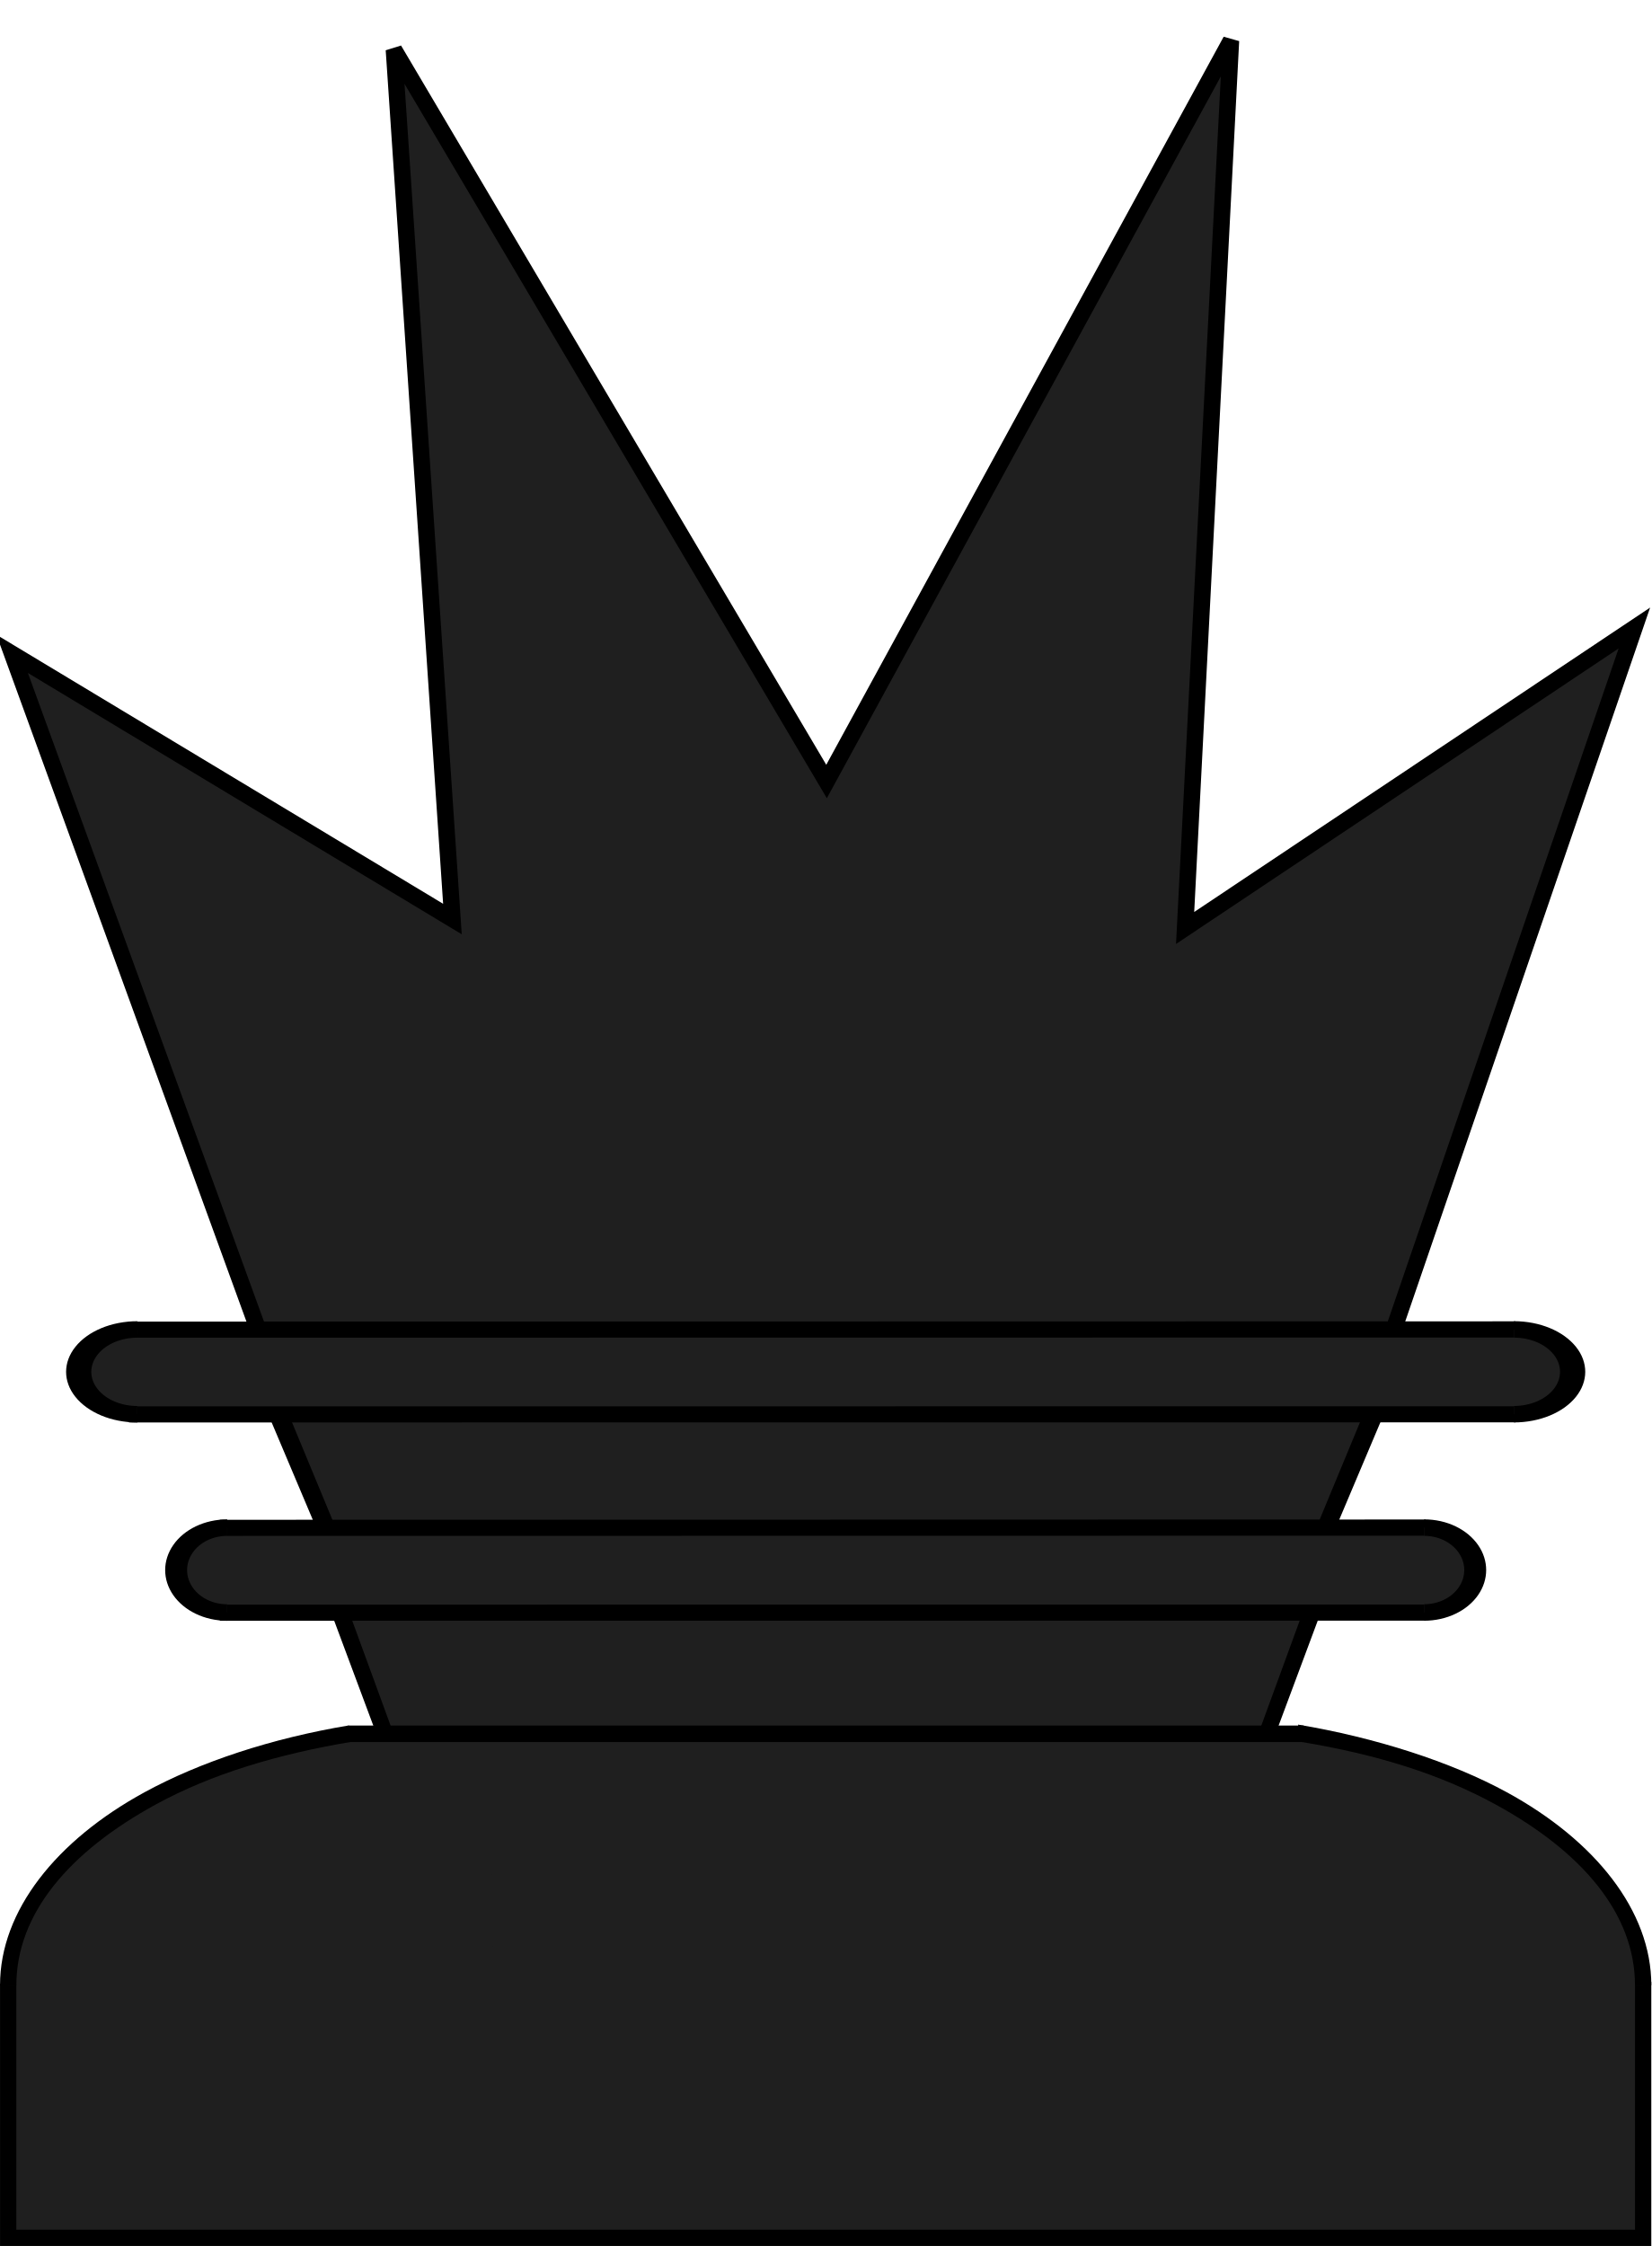
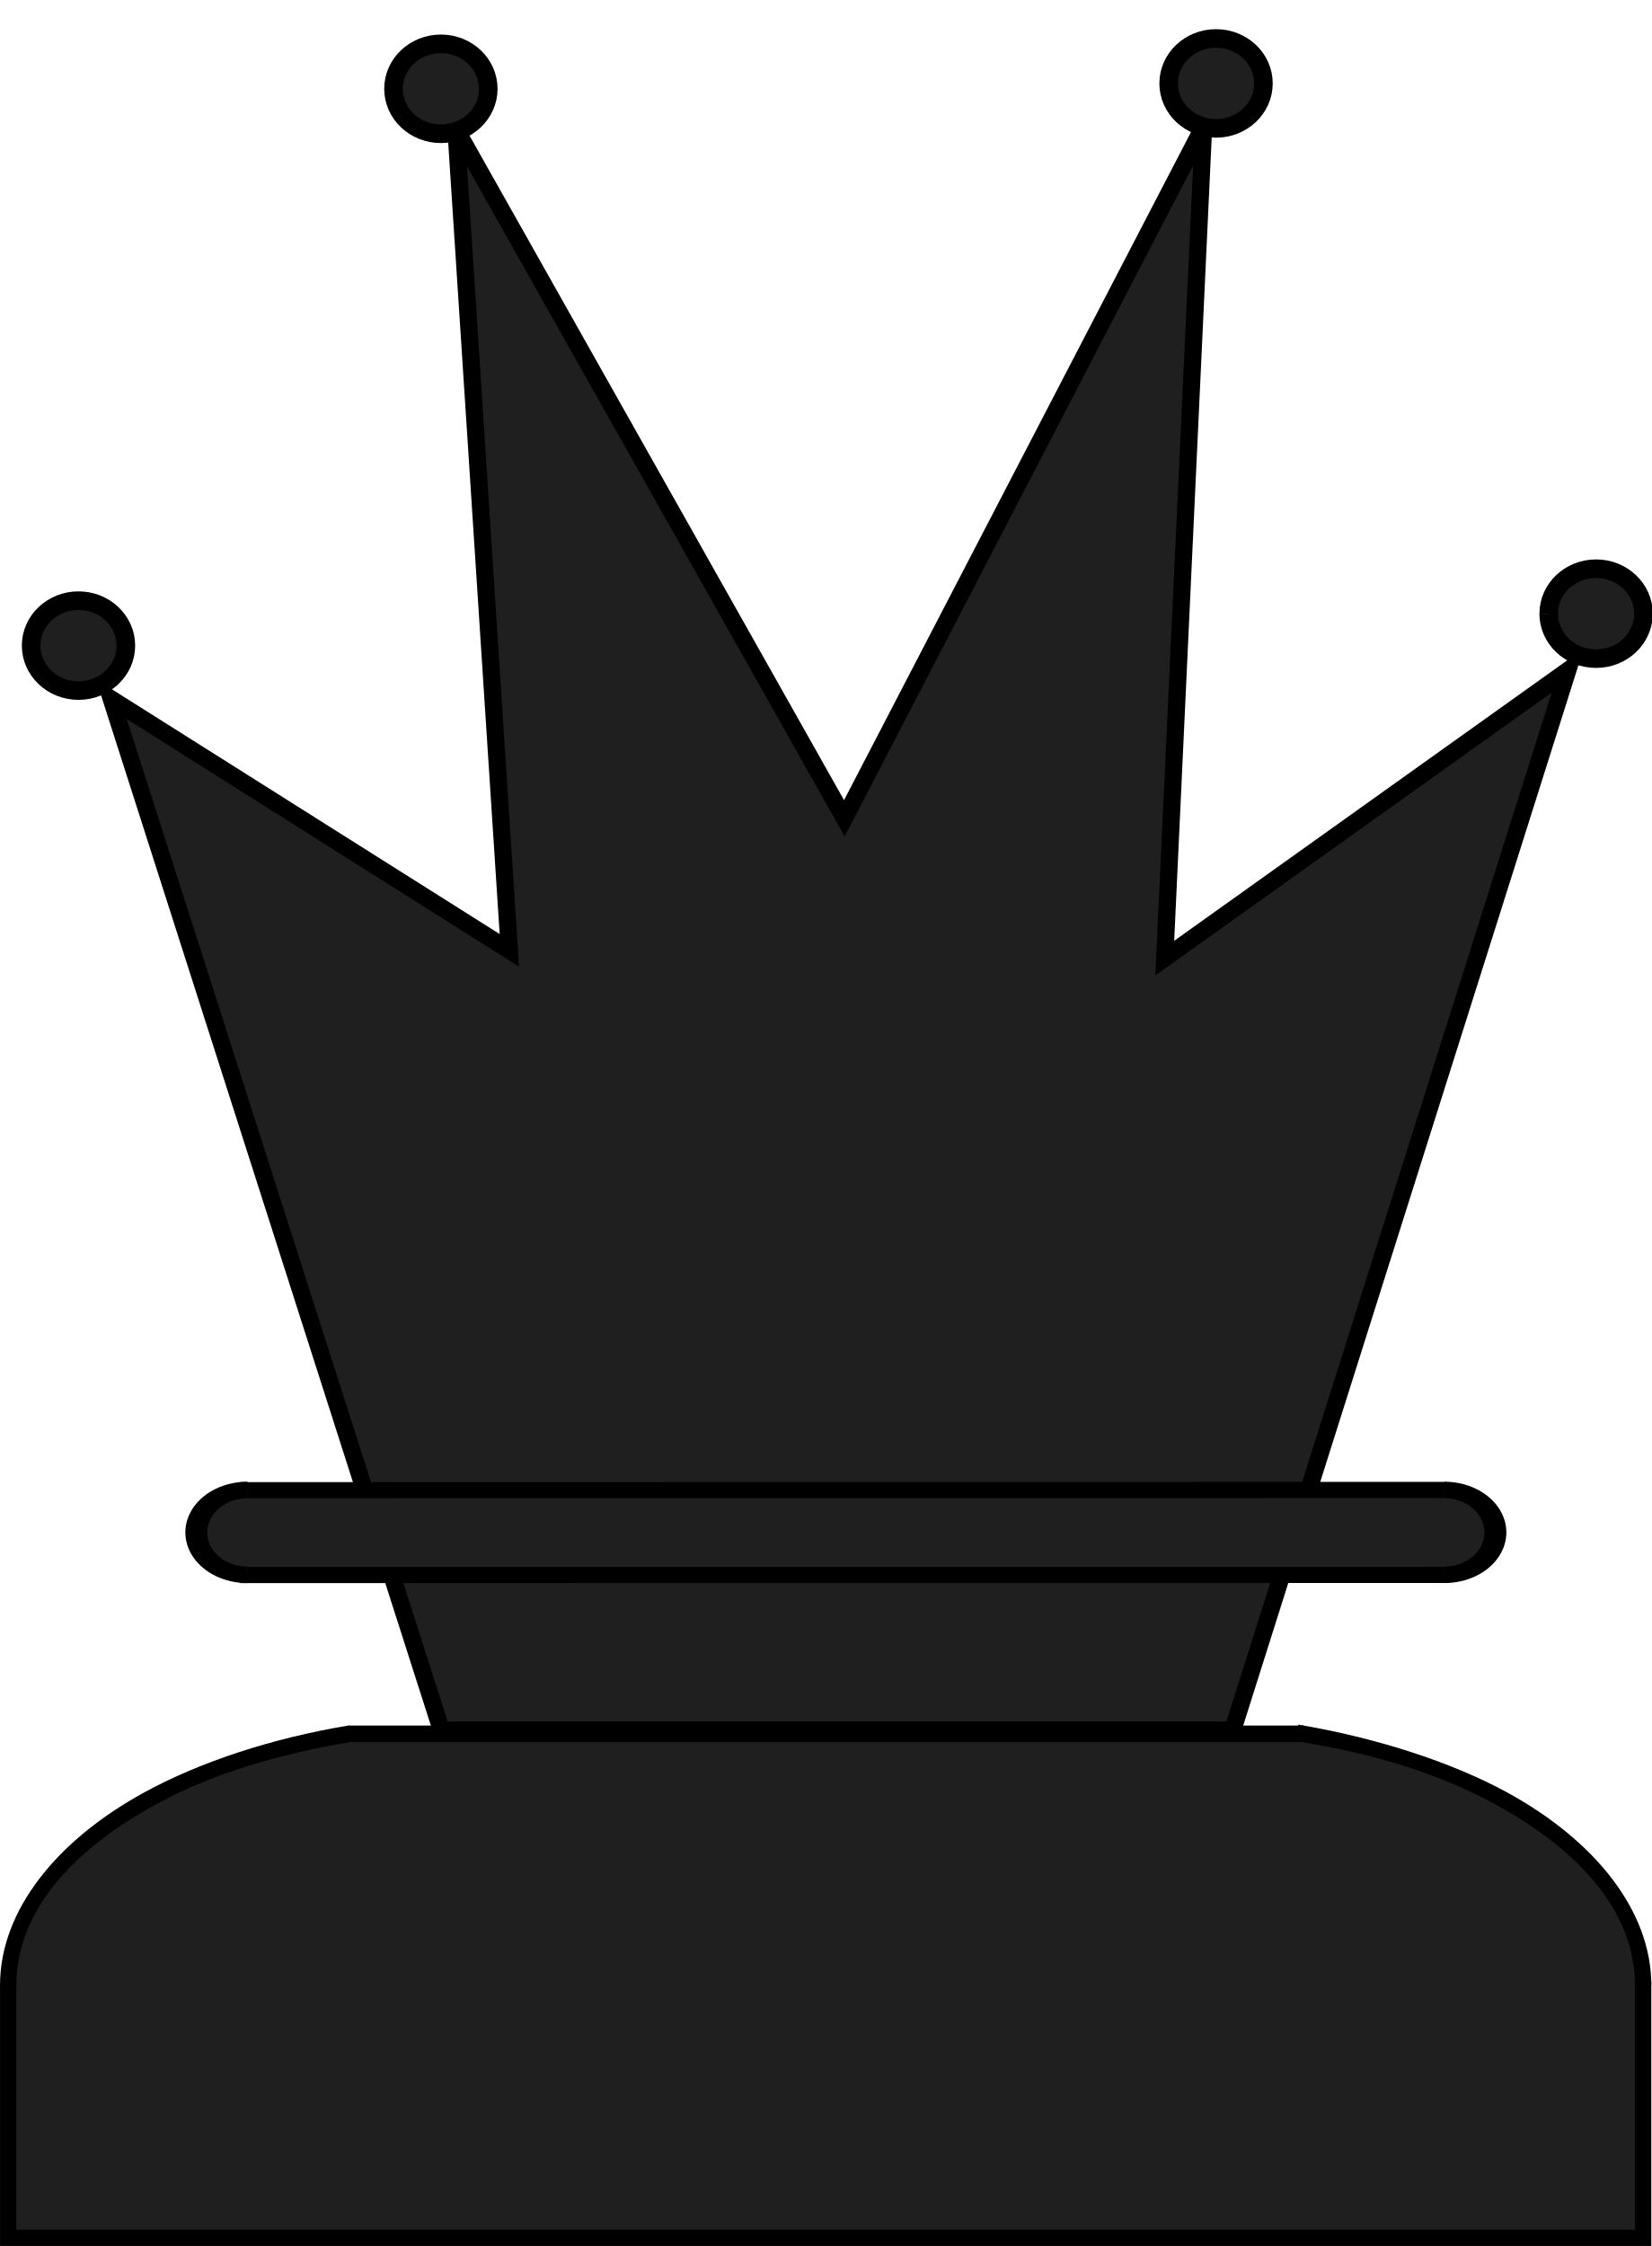
<svg xmlns="http://www.w3.org/2000/svg" width="50mm" height="68mm" viewBox="0 0 50 68" version="1.1" id="svg1">
  <defs id="defs1">
    </defs>
-   <g id="layer1" style="fill:#1f1f1f;fill-opacity:1" transform="translate(0,0.8875)">
-     <g id="g1" transform="matrix(0.5282685,0,0,0.5469932,26.99468,56.1981)" style="fill:#1f1f1f;fill-opacity:1;stroke:#000000;stroke-width:0.893;stroke-dasharray:none;stroke-opacity:1">
-       <path id="rect3" style="fill:#1f1f1f;fill-opacity:1;stroke:none;stroke-width:0.893" d="m -31.188,-15.334 55.689,-0.086 -3.103,6.712 -50.423,0.171 z" />
-       <path id="rect4" style="fill:#000000;fill-opacity:1;stroke:none;stroke-width:0.893" d="m -32.171,-15.24 h 1.039 l 2.541,6.711 -0.895,0.242 z" />
-       <path id="rect4-0" style="fill:#000000;fill-opacity:1;stroke:none;stroke-width:0.893;stroke-dasharray:none;stroke-opacity:1" d="m 24.619,-15.151 h -1.039 l -2.541,6.711 0.895,0.242 z" />
-     </g>
+   <g id="layer1" style="fill:#fcfcfd;fill-opacity:1" transform="translate(0,0.8875)">
    <rect style="fill:#1f1f1f;fill-opacity:1;stroke:none;stroke-opacity:1;stroke-width:0.5;stroke-dasharray:none" id="rect2" width="20.486" height="7.413" x="14.757" y="51.778" />
-     <g id="g5" style="fill:#1f1f1f;fill-opacity:1;stroke:#000000;stroke-opacity:1;stroke-width:0;stroke-dasharray:none">
-       <path id="rect5" style="fill:#1f1f1f;fill-opacity:1;stroke:#000000;stroke-width:0.5;stroke-dasharray:none;stroke-opacity:1" d="M 0.368,18.908 13.699,26.937 11.928,0.618 25.027,22.773 37.271,0.344 35.884,27.208 49.487,18.126 42.196,39.379 8.013,39.908 Z" />
-     </g>
    <path id="rect20" style="fill:#1f1f1f;fill-opacity:1;stroke:#000000;stroke-width:0.493;stroke-dasharray:none" d="m 49.753,59.112 v 7.753 H 0.247 v -7.55 -0.138" />
-     <g id="path20" style="opacity:1;fill:#1f1f1f;fill-opacity:1" transform="matrix(0.9892602,0,0,1,0.1610974,0.100783)">
+     <g id="path20" style="opacity:1;fill:#fcfcfd;fill-opacity:1" transform="matrix(0.9892602,0,0,1,0.1610974,0.100783)">
      <path style="baseline-shift:baseline;display:inline;overflow:visible;vector-effect:none;fill:#1f1f1f;fill-opacity:1;enable-background:accumulate;stop-color:#000000;stop-opacity:1" d="m 0.087,59.101 c 7e-8,-3.058 3.235,-5.994 8.094,-7.19 C 10.406,51.363 12.364,51.54 14.885,51.54 l 0.028,7.561" id="path29" />
      <path style="baseline-shift:baseline;display:inline;overflow:visible;vector-effect:none;fill:#000000;fill-opacity:1;enable-background:accumulate;stop-color:#000000;stop-opacity:1" d="m 10.513,51.251 c -2.358,0.389 -4.548,1.103 -6.252,2.023 -2.699,1.457 -4.423,3.588 -4.423,5.841 l 0.5,0.006 c 5e-8,-2.166 1.613,-4.045 4.28,-5.484 1.68,-0.907 3.692,-1.514 6.029,-1.899 m 4.18,7.362 H 15 m 0,-8.088 h -0.088" id="path30" />
    </g>
-     <g id="g4" style="opacity:1;fill:#1f1f1f;fill-opacity:1" transform="matrix(-0.9892602,0,0,1,49.8389,0.100783)">
+     <g id="g4" style="opacity:1;fill:#fcfcfd;fill-opacity:1" transform="matrix(-0.9892602,0,0,1,49.8389,0.100783)">
      <path style="baseline-shift:baseline;display:inline;overflow:visible;vector-effect:none;fill:#1f1f1f;fill-opacity:1;enable-background:accumulate;stop-color:#000000;stop-opacity:1" d="m 0.087,59.101 c 8e-8,-3.734 4.362,-6.824 10.773,-7.707 1.175,-0.162 2.737,0.033 4.006,0.033 l 0.047,7.674" id="path3" />
      <path style="baseline-shift:baseline;display:inline;overflow:visible;vector-effect:none;fill:#000000;fill-opacity:1;enable-background:accumulate;stop-color:#000000;stop-opacity:1" d="m 10.65,51.226 c -2.358,0.389 -4.686,1.128 -6.39,2.048 -2.699,1.457 -4.423,3.588 -4.423,5.841 l 0.5,0.006 c 5e-8,-2.166 1.613,-4.045 4.28,-5.484 1.68,-0.907 3.598,-1.503 5.935,-1.887 m 4.275,7.35 H 15 m 0,-8.088 h -0.088" id="path4" />
    </g>
-     <g id="g13" transform="matrix(0.5987043,0,0,0.5469932,27.26064,49.98039)" style="fill:#1f1f1f;fill-opacity:1;stroke:#000000;stroke-width:0.893;stroke-dasharray:none;stroke-opacity:1">
-       <path id="path11" style="fill:#1f1f1f;fill-opacity:1;stroke:none;stroke-width:0.893" d="m -31.188,-15.334 55.689,-0.086 -3.103,6.712 -50.423,0.171 z" />
-       <path id="path12" style="fill:#000000;fill-opacity:1;stroke:none;stroke-width:0.893" d="m -32.171,-15.24 h 1.039 l 2.541,6.711 -0.895,0.242 z" />
-       <path id="path13" style="fill:#000000;fill-opacity:1;stroke:none;stroke-width:0.893;stroke-dasharray:none;stroke-opacity:1" d="m 24.619,-15.151 h -1.039 l -2.541,6.711 0.895,0.242 z" />
-     </g>
    <rect style="fill:#000000;fill-opacity:1;stroke:none;stroke-width:0.142;stroke-dasharray:none;stroke-opacity:1" id="rect32" width="28.932" height="0.5" x="10.543" y="-51.855" transform="scale(1,-1)" />
-     <g id="g2" transform="matrix(1.327397,0,0,0.9976877,-3.085923,0.241904)" style="fill:#1f1f1f;fill-opacity:1">
-       <g id="rect62" style="fill:#1f1f1f;fill-opacity:1;stroke:#000000;stroke-width:0.893;stroke-dasharray:none;stroke-opacity:1" transform="matrix(0.5727948,0,0,0.5469932,23.21071,69.0476)">
-         <g id="path2" style="opacity:1;fill:#1f1f1f;fill-opacity:1">
+     <path style="fill:#1f1f1f;fill-opacity:1;stroke:#000000;stroke-width:0.522;stroke-dasharray:none;stroke-opacity:1" d="M 13.365,51.495 H 37.325 L 47.468,19.415 35.267,28.121 36.443,2.944 25.566,23.886 13.806,3.022 15.423,27.886 3.37,20.278 Z" id="path1" />
+     <g id="g2" transform="matrix(1.327397,0,0,0.9976877,-2.474944,-0.8981531)" style="fill:#fcfcfd;fill-opacity:1">
+       <g id="rect62" style="fill:#fcfcfd;fill-opacity:1;stroke:#000000;stroke-width:0.893;stroke-dasharray:none;stroke-opacity:1" transform="matrix(0.5727948,0,0,0.5469932,23.21071,69.0476)">
+         <g id="path2" style="opacity:1;fill:#fcfcfd;fill-opacity:1">
          <path style="baseline-shift:baseline;display:inline;overflow:visible;vector-effect:none;fill:#1f1f1f;fill-opacity:1;stroke:none;enable-background:accumulate;stop-color:#000000;stop-opacity:1" d="m -27.708,-43.54 48.087,0.021 0.012,4.622 -48.099,0.066" id="path9" />
          <path style="baseline-shift:baseline;display:inline;overflow:visible;vector-effect:none;fill:#000000;fill-opacity:1;stroke:none;enable-background:accumulate;stop-color:#000000;stop-opacity:1" d="m 20.297,-44.001 -48.006,0.015 v 0.893 l 48.018,-0.009 m -0.021,3.819 -47.997,0.006 0.002,0.893 48.011,-0.006" id="path10" />
        </g>
      </g>
      <path id="path62" style="fill:#1f1f1f;fill-opacity:1;stroke:#000000;stroke-width:0.5;stroke-dasharray:none;stroke-opacity:1" d="M 7.506,47.802 C 7.09,47.802 6.706,47.556 6.498,47.157 6.29,46.758 6.291,46.267 6.499,45.869 6.707,45.47 7.092,45.225 7.508,45.226" />
      <path id="path62-4" style="fill:#1f1f1f;fill-opacity:1;stroke:#000000;stroke-width:0.5;stroke-dasharray:none;stroke-opacity:1" d="m 34.812,45.225 c 0.416,5.5e-5 0.8,0.246 1.008,0.645 0.208,0.399 0.207,0.89 -0.001,1.288 -0.208,0.398 -0.593,0.643 -1.009,0.643" />
    </g>
-     <g id="g17" transform="matrix(1.526506,0,0,0.9965342,-7.29881,-5.706219)" style="fill:#1f1f1f;fill-opacity:1">
-       <g id="g16" style="fill:#1f1f1f;fill-opacity:1;stroke:#000000;stroke-width:0.893;stroke-dasharray:none;stroke-opacity:1" transform="matrix(0.5727948,0,0,0.5469932,23.21071,69.0476)">
-         <g id="g15" style="opacity:1;fill:#1f1f1f;fill-opacity:1">
-           <path style="baseline-shift:baseline;display:inline;overflow:visible;vector-effect:none;fill:#1f1f1f;fill-opacity:1;stroke:none;enable-background:accumulate;stop-color:#000000;stop-opacity:1" d="m -27.708,-43.54 48.087,0.021 0.012,4.622 -48.099,0.066" id="path14" />
-           <path style="baseline-shift:baseline;display:inline;overflow:visible;vector-effect:none;fill:#000000;fill-opacity:1;stroke:none;enable-background:accumulate;stop-color:#000000;stop-opacity:1" d="m 20.297,-44.001 -48.006,0.015 v 0.893 l 48.018,-0.009 m -0.021,3.819 -47.997,0.006 0.002,0.893 48.011,-0.006" id="path15" />
-         </g>
-       </g>
-       <path id="path16" style="fill:#1f1f1f;fill-opacity:1;stroke:#000000;stroke-width:0.5;stroke-dasharray:none;stroke-opacity:1" d="M 7.506,47.802 C 7.09,47.802 6.706,47.556 6.498,47.157 6.29,46.758 6.291,46.267 6.499,45.869 6.707,45.47 7.092,45.225 7.508,45.226" />
-       <path id="path17" style="fill:#1f1f1f;fill-opacity:1;stroke:#000000;stroke-width:0.5;stroke-dasharray:none;stroke-opacity:1" d="m 34.812,45.225 c 0.416,5.5e-5 0.8,0.246 1.008,0.645 0.208,0.399 0.207,0.89 -0.001,1.288 -0.208,0.398 -0.593,0.643 -1.009,0.643" />
-     </g>
+     <path style="fill:#1f1f1f;stroke:#000000;stroke-width:0.563;stroke-dasharray:none;stroke-opacity:1;fill-opacity:1" id="path5" d="M 0.943,18.659 A 1.434,1.361 0 0 1 2.377,17.298 1.434,1.361 0 0 1 3.811,18.659 1.434,1.361 0 0 1 2.377,20.02 1.434,1.361 0 0 1 0.943,18.659" />
+     <path style="fill:#1f1f1f;fill-opacity:1;stroke:#000000;stroke-width:0.563;stroke-dasharray:none;stroke-opacity:1" id="path5-7" d="M 11.915,1.801 A 1.434,1.361 0 0 1 13.349,0.44 1.434,1.361 0 0 1 14.784,1.801 1.434,1.361 0 0 1 13.35,3.162 1.434,1.361 0 0 1 11.915,1.801" />
+     <path style="fill:#1f1f1f;fill-opacity:1;stroke:#000000;stroke-width:0.563;stroke-dasharray:none;stroke-opacity:1" id="path5-9" d="M 35.386,1.638 A 1.434,1.361 0 0 1 36.82,0.277 1.434,1.361 0 0 1 38.255,1.638 1.434,1.361 0 0 1 36.821,2.999 1.434,1.361 0 0 1 35.386,1.639" />
+     <path style="fill:#1f1f1f;fill-opacity:1;stroke:#000000;stroke-width:0.563;stroke-dasharray:none;stroke-opacity:1" id="path5-6" d="m 46.894,17.692 a 1.434,1.361 0 0 1 1.434,-1.361 1.434,1.361 0 0 1 1.434,1.361 1.434,1.361 0 0 1 -1.434,1.361 1.434,1.361 0 0 1 -1.435,-1.36" />
  </g>
</svg>
